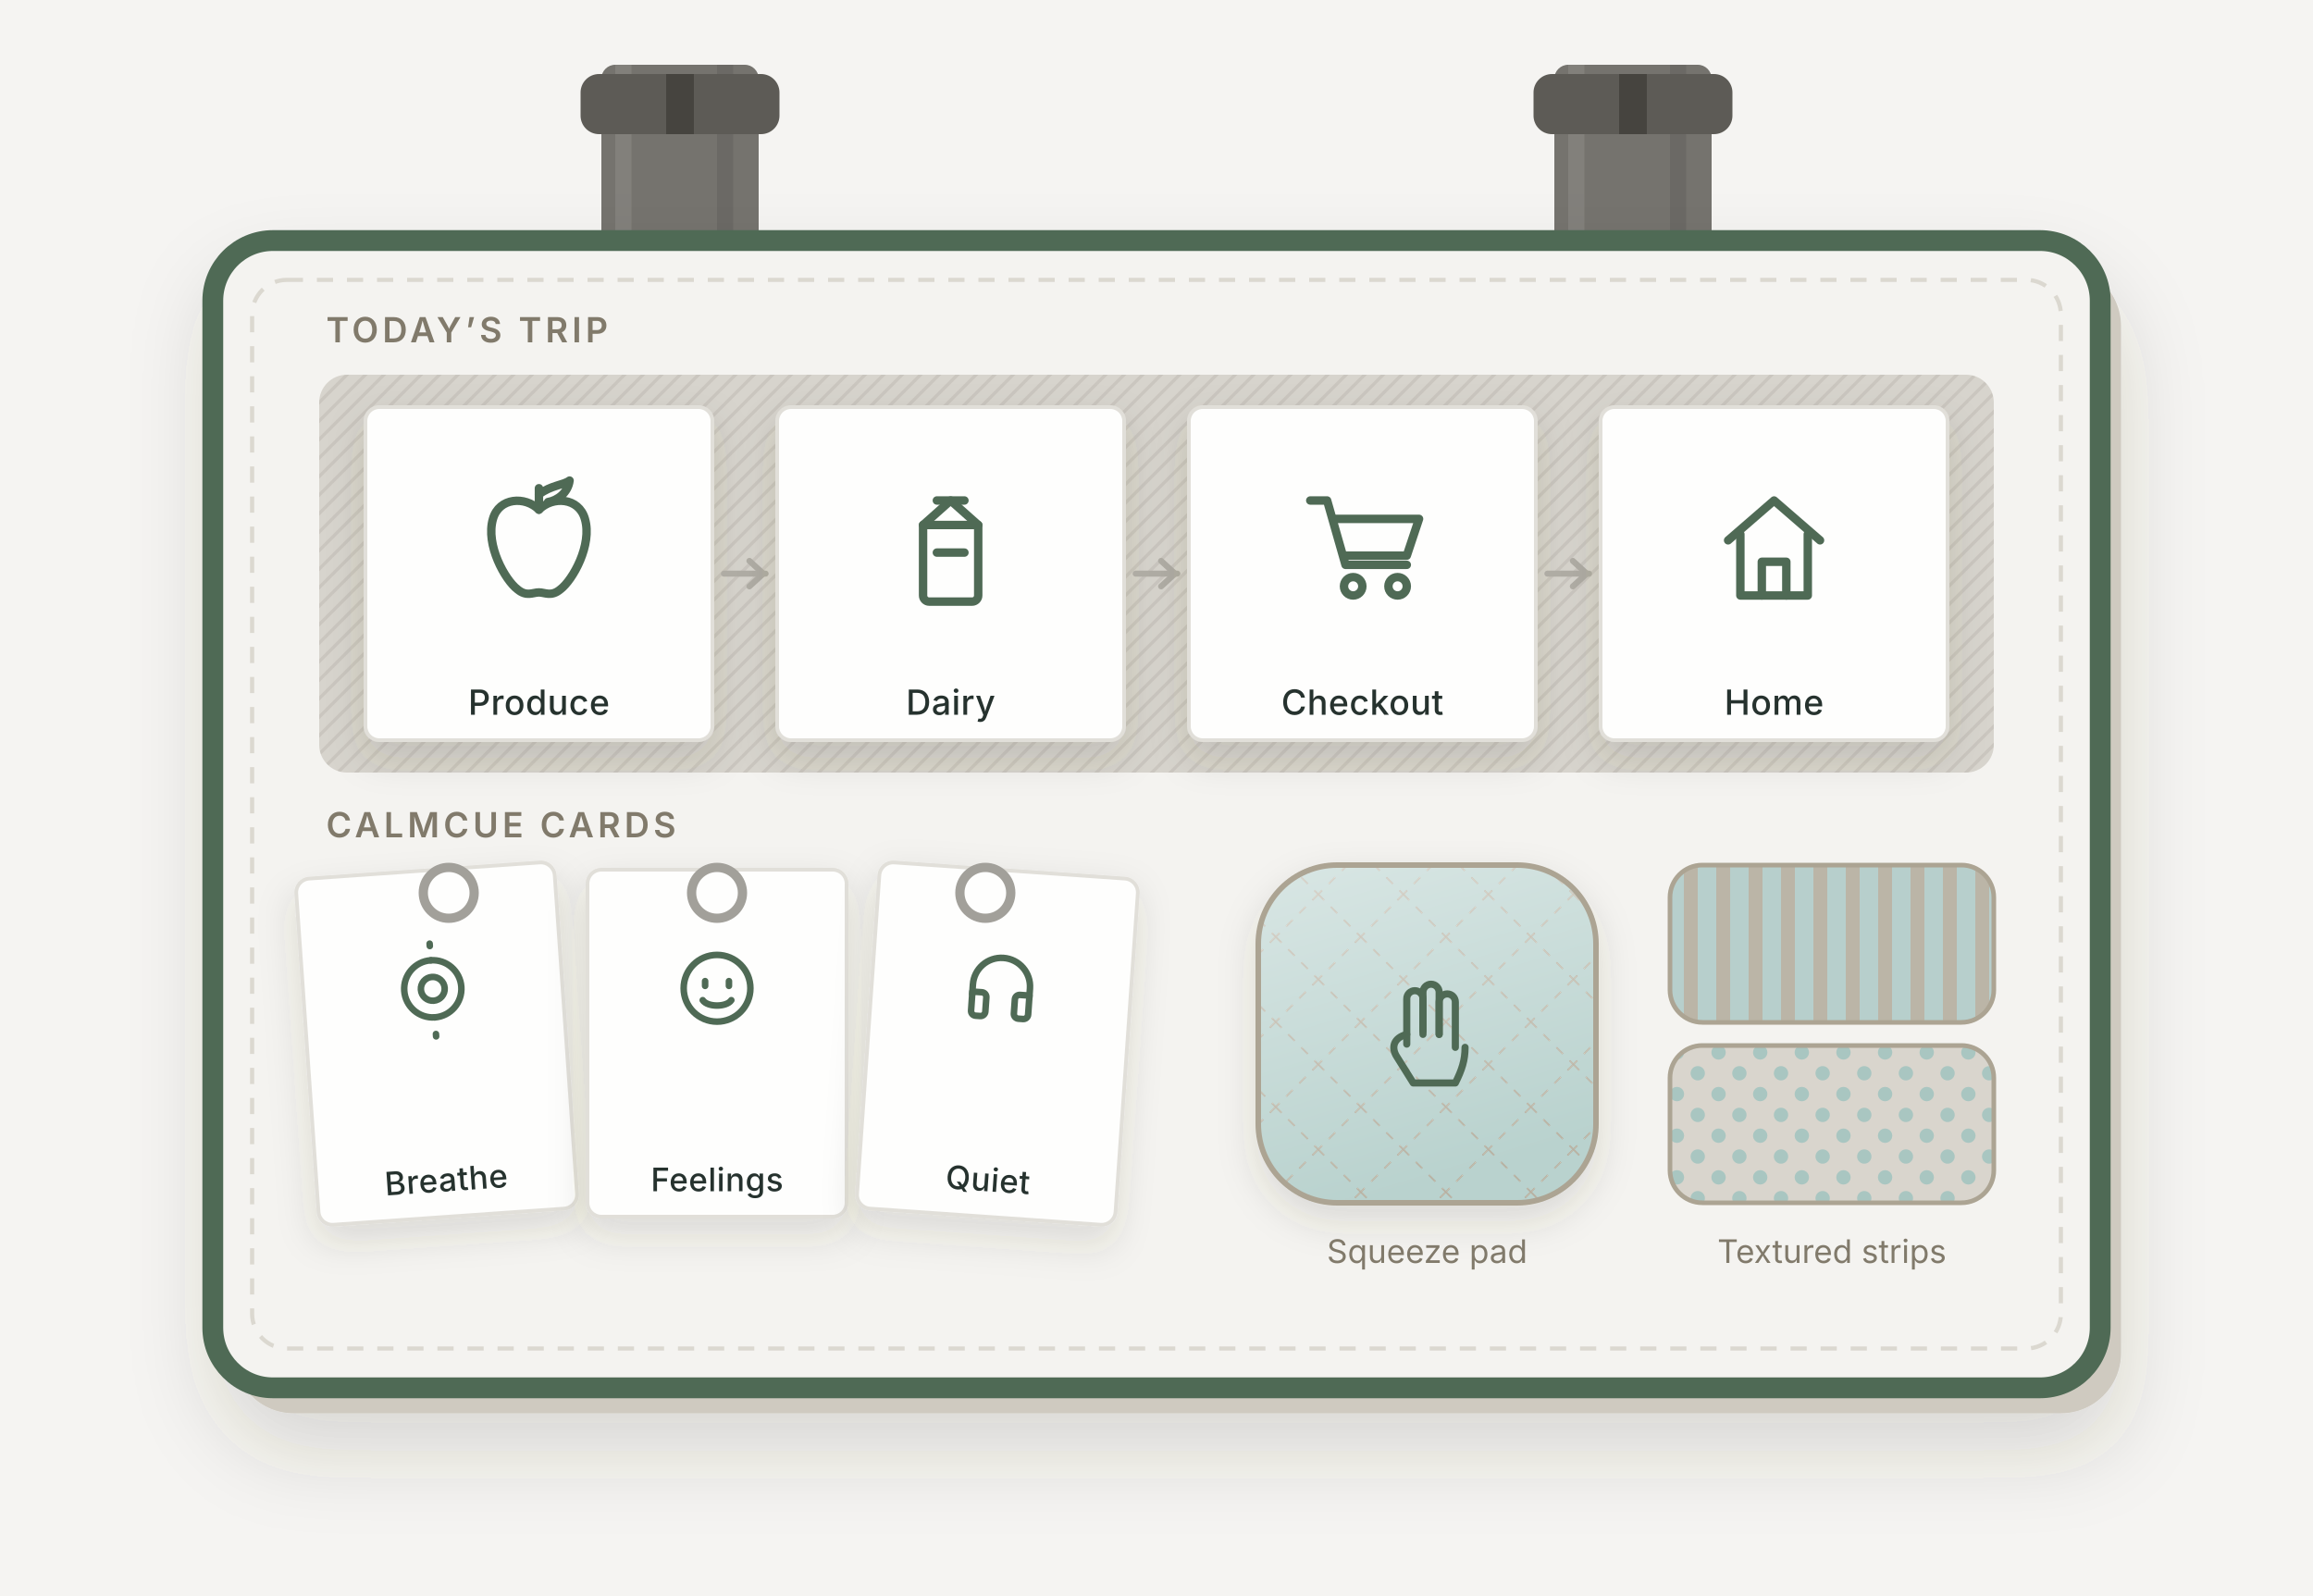
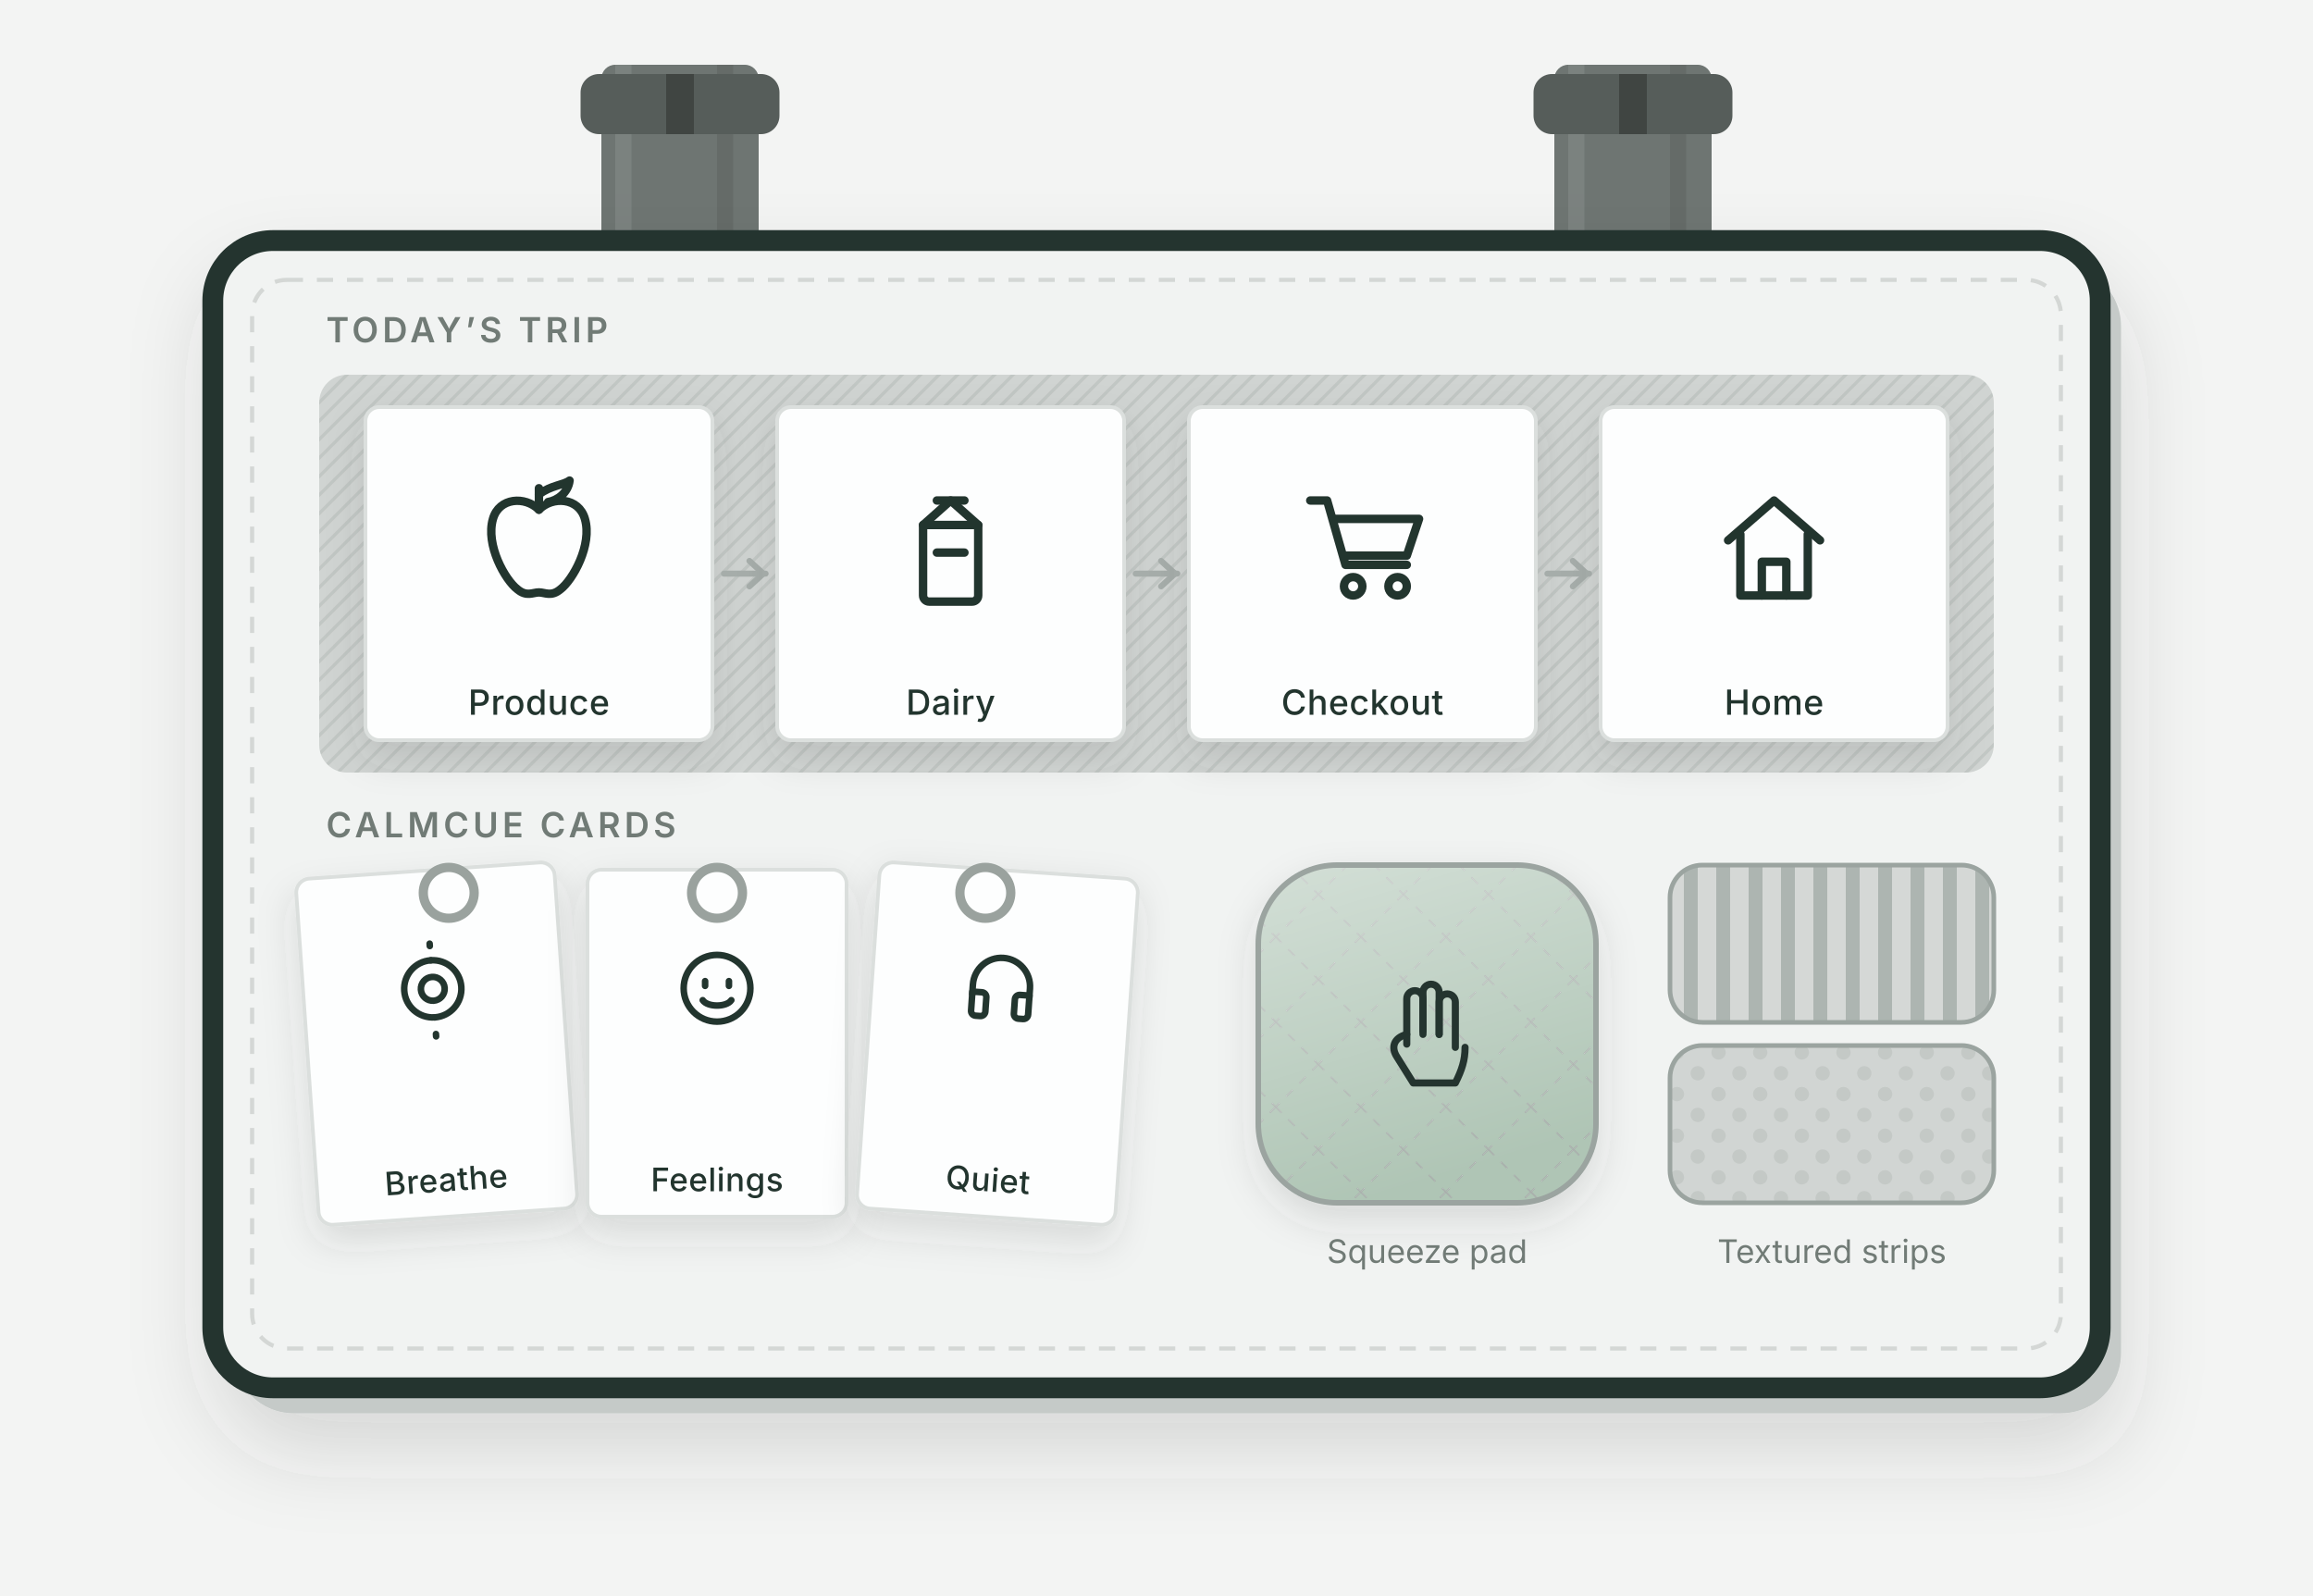
<svg xmlns="http://www.w3.org/2000/svg" viewBox="0 0 1000 690" width="1000" height="690" role="img" aria-labelledby="pt pd">
  <defs>
    <pattern id="velcro" width="8" height="8" patternUnits="userSpaceOnUse">
-       <rect width="8" height="8" fill="#CBC7BE" />
-       <path d="M0 8L8 0M-2 2L2 -2M6 10L10 6" stroke="#B8B4AA" stroke-width="1.4" />
+       <rect width="8" height="8" fill="#C2C7C4" />
+       <path d="M0 8L8 0M-2 2L2 -2M6 10L10 6" stroke="#ADB5B1" stroke-width="1.4" />
    </pattern>
    <pattern id="ribs" width="14" height="10" patternUnits="userSpaceOnUse">
-       <rect width="14" height="10" fill="#B7CFCC" />
-       <rect width="6" height="10" fill="#BBB5A7" />
+       <rect width="14" height="10" fill="#D5D8D6" />
+       <rect width="6" height="10" fill="#ADB5B1" />
    </pattern>
    <pattern id="bumps" width="18" height="18" patternUnits="userSpaceOnUse">
-       <rect width="18" height="18" fill="#D9D5CD" />
-       <circle cx="5" cy="5" r="3.1" fill="#A9C6C1" />
-       <circle cx="14" cy="14" r="3.1" fill="#A9C6C1" />
+       <rect width="18" height="18" fill="#D1D5D3" />
+       <circle cx="5" cy="5" r="3.1" fill="#C4C9C6" />
+       <circle cx="14" cy="14" r="3.1" fill="#C4C9C6" />
    </pattern>
    <pattern id="quilt" width="26" height="26" patternUnits="userSpaceOnUse" patternTransform="rotate(45)">
      <rect width="26" height="26" fill="none" />
-       <path d="M0 0h26M0 0v26" stroke="#B7B1A2" stroke-width="1.5" stroke-dasharray="4 4" />
+       <path d="M0 0h26M0 0v26" stroke="#A9B0AC" stroke-width="1.5" stroke-dasharray="4 4" />
    </pattern>
    <linearGradient id="padlight" x1="0" y1="0" x2="0.3" y2="1">
      <stop offset="0" stop-color="#FFFFFF" stop-opacity="0.45" />
      <stop offset="1" stop-color="#FFFFFF" stop-opacity="0" />
    </linearGradient>
    <filter id="soft" x="-25%" y="-25%" width="150%" height="160%">
-       <feDropShadow dx="0" dy="16" stdDeviation="18" flood-color="#403E38" flood-opacity="0.16" />
+       <feDropShadow dx="0" dy="16" stdDeviation="18" flood-color="#393F3C" flood-opacity="0.16" />
    </filter>
    <filter id="soft-sm" x="-30%" y="-30%" width="160%" height="170%">
-       <feDropShadow dx="0" dy="7" stdDeviation="8" flood-color="#403E38" flood-opacity="0.14" />
+       <feDropShadow dx="0" dy="7" stdDeviation="8" flood-color="#393F3C" flood-opacity="0.14" />
    </filter>
  </defs>
-   <rect width="1000" height="690" fill="#F5F4F2" />
-   <rect x="260" y="28" width="68" height="120" rx="6" fill="#75736E" />
-   <rect x="266" y="28" width="7" height="120" fill="#898782" opacity="0.65" />
-   <rect x="310" y="28" width="7" height="120" fill="#63615C" opacity="0.55" />
-   <rect x="251" y="32" width="86" height="26" rx="8" fill="#5D5B56" />
-   <rect x="288" y="32" width="12" height="26" fill="#46443F" />
-   <rect x="672" y="28" width="68" height="120" rx="6" fill="#75736E" />
-   <rect x="678" y="28" width="7" height="120" fill="#898782" opacity="0.65" />
-   <rect x="722" y="28" width="7" height="120" fill="#63615C" opacity="0.55" />
-   <rect x="663" y="32" width="86" height="26" rx="8" fill="#5D5B56" />
-   <rect x="700" y="32" width="12" height="26" fill="#46443F" />
+   <rect width="1000" height="690" fill="#F3F4F3" />
+   <rect x="260" y="28" width="68" height="120" rx="6" fill="#6E7572" />
+   <rect x="266" y="28" width="7" height="120" fill="#828985" opacity="0.65" />
+   <rect x="310" y="28" width="7" height="120" fill="#5C6360" opacity="0.55" />
+   <rect x="251" y="32" width="86" height="26" rx="8" fill="#565D5A" />
+   <rect x="288" y="32" width="12" height="26" fill="#404542" />
+   <rect x="672" y="28" width="68" height="120" rx="6" fill="#6E7572" />
+   <rect x="678" y="28" width="7" height="120" fill="#828985" opacity="0.65" />
+   <rect x="722" y="28" width="7" height="120" fill="#5C6360" opacity="0.55" />
+   <rect x="663" y="32" width="86" height="26" rx="8" fill="#565D5A" />
+   <rect x="700" y="32" width="12" height="26" fill="#404542" />
  <g filter="url(#soft)">
-     <rect x="101" y="115" width="816" height="496" rx="26" fill="#CFCAC0" />
-     <rect x="92" y="104" width="816" height="496" rx="26" fill="#F4F3F0" />
+     <rect x="101" y="115" width="816" height="496" rx="26" fill="#C5CAC8" />
+     <rect x="92" y="104" width="816" height="496" rx="26" fill="#F1F3F2" />
  </g>
-   <rect x="92" y="104" width="816" height="496" rx="26" fill="none" stroke="#4F6A55" stroke-width="9" />
-   <rect x="109" y="121" width="782" height="462" rx="15" fill="none" stroke="#DBD8D0" stroke-width="1.8" stroke-dasharray="7 6" />
-   <text x="141" y="148" font-family="Inter, Helvetica, Arial, sans-serif" font-size="15" font-weight="600" letter-spacing="1.7" fill="#817A6B">TODAY’S TRIP</text>
+   <rect x="92" y="104" width="816" height="496" rx="26" fill="none" stroke="#24342F" stroke-width="9" />
+   <rect x="109" y="121" width="782" height="462" rx="15" fill="none" stroke="#D4D7D5" stroke-width="1.8" stroke-dasharray="7 6" />
+   <text x="141" y="148" font-family="Inter, Helvetica, Arial, sans-serif" font-size="15" font-weight="600" letter-spacing="1.7" fill="#717B76">TODAY’S TRIP</text>
  <rect x="138" y="162" width="724" height="172" rx="12" fill="url(#velcro)" opacity="0.7" />
  <g filter="url(#soft-sm)">
-     <rect x="158.0" y="176" width="150" height="144" rx="6" fill="#FEFEFD" stroke="#E1DFD9" stroke-width="1.6" />
-     <g transform="translate(199.88,200.48) scale(0.6624)" fill="none" stroke="#4F6A55" stroke-width="5.5" stroke-linecap="round" stroke-linejoin="round">
+     <rect x="158.0" y="176" width="150" height="144" rx="6" fill="#FDFEFE" stroke="#DBDFDD" stroke-width="1.6" />
+     <g transform="translate(199.88,200.48) scale(0.6624)" fill="none" stroke="#24342F" stroke-width="5.5" stroke-linecap="round" stroke-linejoin="round">
      <path d="M50 30c-9-9-26-8-30 6-5 17 8 40 16 46 6 5 10 2 14 2s8 3 14-2c8-6 21-29 16-46-4-14-21-15-30-6z" />
      <path d="M50 30V16" />
      <path d="M50 20c8-6 16-6 20-9-1 8-8 13-14 14" />
    </g>
-     <text x="233.0" y="309" text-anchor="middle" font-family="Inter, Helvetica, Arial, sans-serif" font-size="15" font-weight="500" fill="#26332F" letter-spacing="0.2">Produce</text>
+     <text x="233.0" y="309" text-anchor="middle" font-family="Inter, Helvetica, Arial, sans-serif" font-size="15" font-weight="500" fill="#24342F" letter-spacing="0.2">Produce</text>
  </g>
-   <g stroke="#AFACA4" stroke-width="2.6" fill="none" stroke-linecap="round" stroke-linejoin="round">
+   <g stroke="#A6ADAA" stroke-width="2.6" fill="none" stroke-linecap="round" stroke-linejoin="round">
    <path d="M313.0 248.0h18.0" />
    <path d="M324.0 242.5l6 5.5-6 5.5" />
  </g>
  <g filter="url(#soft-sm)">
-     <rect x="336.0" y="176" width="150" height="144" rx="6" fill="#FEFEFD" stroke="#E1DFD9" stroke-width="1.6" />
-     <g transform="translate(377.88,200.48) scale(0.6624)" fill="none" stroke="#4F6A55" stroke-width="5.5" stroke-linecap="round" stroke-linejoin="round">
+     <rect x="336.0" y="176" width="150" height="144" rx="6" fill="#FDFEFE" stroke="#DBDFDD" stroke-width="1.6" />
+     <g transform="translate(377.88,200.48) scale(0.6624)" fill="none" stroke="#24342F" stroke-width="5.5" stroke-linecap="round" stroke-linejoin="round">
      <path d="M32 40h36v46a4 4 0 0 1-4 4H36a4 4 0 0 1-4-4z" />
      <path d="M32 40l18-16 18 16" />
      <path d="M41 24h18" />
      <path d="M41 58h18" />
    </g>
-     <text x="411.0" y="309" text-anchor="middle" font-family="Inter, Helvetica, Arial, sans-serif" font-size="15" font-weight="500" fill="#26332F" letter-spacing="0.2">Dairy</text>
+     <text x="411.0" y="309" text-anchor="middle" font-family="Inter, Helvetica, Arial, sans-serif" font-size="15" font-weight="500" fill="#24342F" letter-spacing="0.2">Dairy</text>
  </g>
-   <g stroke="#AFACA4" stroke-width="2.6" fill="none" stroke-linecap="round" stroke-linejoin="round">
+   <g stroke="#A6ADAA" stroke-width="2.6" fill="none" stroke-linecap="round" stroke-linejoin="round">
    <path d="M491.0 248.0h18.0" />
    <path d="M502.0 242.5l6 5.5-6 5.5" />
  </g>
  <g filter="url(#soft-sm)">
-     <rect x="514.0" y="176" width="150" height="144" rx="6" fill="#FEFEFD" stroke="#E1DFD9" stroke-width="1.6" />
-     <g transform="translate(555.88,200.48) scale(0.6624)" fill="none" stroke="#4F6A55" stroke-width="5.5" stroke-linecap="round" stroke-linejoin="round">
+     <rect x="514.0" y="176" width="150" height="144" rx="6" fill="#FDFEFE" stroke="#DBDFDD" stroke-width="1.6" />
+     <g transform="translate(555.88,200.48) scale(0.6624)" fill="none" stroke="#24342F" stroke-width="5.5" stroke-linecap="round" stroke-linejoin="round">
      <path d="M16 24h11l12 42h40" />
      <path d="M31 36h56l-8 24H39" />
      <circle cx="44" cy="80" r="6" />
      <circle cx="73" cy="80" r="6" />
    </g>
-     <text x="589.0" y="309" text-anchor="middle" font-family="Inter, Helvetica, Arial, sans-serif" font-size="15" font-weight="500" fill="#26332F" letter-spacing="0.2">Checkout</text>
+     <text x="589.0" y="309" text-anchor="middle" font-family="Inter, Helvetica, Arial, sans-serif" font-size="15" font-weight="500" fill="#24342F" letter-spacing="0.2">Checkout</text>
  </g>
-   <g stroke="#AFACA4" stroke-width="2.6" fill="none" stroke-linecap="round" stroke-linejoin="round">
+   <g stroke="#A6ADAA" stroke-width="2.6" fill="none" stroke-linecap="round" stroke-linejoin="round">
    <path d="M669.0 248.0h18.0" />
    <path d="M680.0 242.5l6 5.5-6 5.5" />
  </g>
  <g filter="url(#soft-sm)">
-     <rect x="692.0" y="176" width="150" height="144" rx="6" fill="#FEFEFD" stroke="#E1DFD9" stroke-width="1.6" />
-     <g transform="translate(733.88,200.48) scale(0.6624)" fill="none" stroke="#4F6A55" stroke-width="5.5" stroke-linecap="round" stroke-linejoin="round">
+     <rect x="692.0" y="176" width="150" height="144" rx="6" fill="#FDFEFE" stroke="#DBDFDD" stroke-width="1.6" />
+     <g transform="translate(733.88,200.48) scale(0.6624)" fill="none" stroke="#24342F" stroke-width="5.5" stroke-linecap="round" stroke-linejoin="round">
      <path d="M20 50L50 24l30 26" />
      <path d="M28 46v40h44V46" />
      <path d="M42 86V64h16v22" />
    </g>
-     <text x="767.0" y="309" text-anchor="middle" font-family="Inter, Helvetica, Arial, sans-serif" font-size="15" font-weight="500" fill="#26332F" letter-spacing="0.2">Home</text>
+     <text x="767.0" y="309" text-anchor="middle" font-family="Inter, Helvetica, Arial, sans-serif" font-size="15" font-weight="500" fill="#24342F" letter-spacing="0.2">Home</text>
  </g>
-   <text x="141" y="362" font-family="Inter, Helvetica, Arial, sans-serif" font-size="15" font-weight="600" letter-spacing="1.7" fill="#817A6B">CALMCUE CARDS</text>
+   <text x="141" y="362" font-family="Inter, Helvetica, Arial, sans-serif" font-size="15" font-weight="600" letter-spacing="1.7" fill="#717B76">CALMCUE CARDS</text>
  <g transform="rotate(-4 194 526)" filter="url(#soft-sm)">
-     <rect x="138" y="376" width="112" height="150" rx="6" fill="#FEFEFD" stroke="#E1DFD9" stroke-width="1.6" />
-     <g transform="translate(168.24,401.5) scale(0.5152)" fill="none" stroke="#4F6A55" stroke-width="5.5" stroke-linecap="round" stroke-linejoin="round">
+     <rect x="138" y="376" width="112" height="150" rx="6" fill="#FDFEFE" stroke="#DBDFDD" stroke-width="1.6" />
+     <g transform="translate(168.24,401.5) scale(0.5152)" fill="none" stroke="#24342F" stroke-width="5.5" stroke-linecap="round" stroke-linejoin="round">
      <circle cx="50" cy="50" r="10" />
      <path d="M50 26a24 24 0 0 1 0 48" />
      <path d="M50 26a24 24 0 0 0 0 48" />
      <path d="M50 14v-2" />
      <path d="M50 88v2" />
    </g>
-     <text x="194.0" y="515" text-anchor="middle" font-family="Inter, Helvetica, Arial, sans-serif" font-size="14" font-weight="500" fill="#26332F" letter-spacing="0.2">Breathe</text>
+     <text x="194.0" y="515" text-anchor="middle" font-family="Inter, Helvetica, Arial, sans-serif" font-size="14" font-weight="500" fill="#24342F" letter-spacing="0.2">Breathe</text>
  </g>
-   <circle cx="194" cy="386" r="11" fill="none" stroke="#A2A09A" stroke-width="4" />
+   <circle cx="194" cy="386" r="11" fill="none" stroke="#9AA29E" stroke-width="4" />
  <g transform="rotate(0 310 526)" filter="url(#soft-sm)">
-     <rect x="254" y="376" width="112" height="150" rx="6" fill="#FEFEFD" stroke="#E1DFD9" stroke-width="1.6" />
-     <g transform="translate(284.24,401.5) scale(0.5152)" fill="none" stroke="#4F6A55" stroke-width="5.5" stroke-linecap="round" stroke-linejoin="round">
+     <rect x="254" y="376" width="112" height="150" rx="6" fill="#FDFEFE" stroke="#DBDFDD" stroke-width="1.6" />
+     <g transform="translate(284.24,401.5) scale(0.5152)" fill="none" stroke="#24342F" stroke-width="5.5" stroke-linecap="round" stroke-linejoin="round">
      <circle cx="50" cy="50" r="28" />
      <path d="M40 44v4" />
      <path d="M60 44v4" />
      <path d="M38 60c4 6 20 6 24 0" />
    </g>
-     <text x="310.0" y="515" text-anchor="middle" font-family="Inter, Helvetica, Arial, sans-serif" font-size="14" font-weight="500" fill="#26332F" letter-spacing="0.2">Feelings</text>
+     <text x="310.0" y="515" text-anchor="middle" font-family="Inter, Helvetica, Arial, sans-serif" font-size="14" font-weight="500" fill="#24342F" letter-spacing="0.2">Feelings</text>
  </g>
-   <circle cx="310" cy="386" r="11" fill="none" stroke="#A2A09A" stroke-width="4" />
+   <circle cx="310" cy="386" r="11" fill="none" stroke="#9AA29E" stroke-width="4" />
  <g transform="rotate(4 426 526)" filter="url(#soft-sm)">
-     <rect x="370" y="376" width="112" height="150" rx="6" fill="#FEFEFD" stroke="#E1DFD9" stroke-width="1.6" />
-     <g transform="translate(400.24,401.5) scale(0.5152)" fill="none" stroke="#4F6A55" stroke-width="5.5" stroke-linecap="round" stroke-linejoin="round">
+     <rect x="370" y="376" width="112" height="150" rx="6" fill="#FDFEFE" stroke="#DBDFDD" stroke-width="1.6" />
+     <g transform="translate(400.24,401.5) scale(0.5152)" fill="none" stroke="#24342F" stroke-width="5.5" stroke-linecap="round" stroke-linejoin="round">
      <path d="M26 56V48a24 24 0 0 1 48 0v8" />
      <path d="M26 54h8a4 4 0 0 1 4 4v12a4 4 0 0 1-4 4h-4a4 4 0 0 1-4-4z" />
      <path d="M74 54h-8a4 4 0 0 0-4 4v12a4 4 0 0 0 4 4h4a4 4 0 0 0 4-4z" />
    </g>
-     <text x="426.0" y="515" text-anchor="middle" font-family="Inter, Helvetica, Arial, sans-serif" font-size="14" font-weight="500" fill="#26332F" letter-spacing="0.2">Quiet</text>
+     <text x="426.0" y="515" text-anchor="middle" font-family="Inter, Helvetica, Arial, sans-serif" font-size="14" font-weight="500" fill="#24342F" letter-spacing="0.2">Quiet</text>
  </g>
-   <circle cx="426" cy="386" r="11" fill="none" stroke="#A2A09A" stroke-width="4" />
+   <circle cx="426" cy="386" r="11" fill="none" stroke="#9AA29E" stroke-width="4" />
  <g filter="url(#soft-sm)">
-     <rect x="544" y="374" width="146" height="146" rx="34" fill="#B9D2CE" />
+     <rect x="544" y="374" width="146" height="146" rx="34" fill="#AFC5B5" />
    <rect x="544" y="374" width="146" height="146" rx="34" fill="url(#quilt)" />
    <rect x="544" y="374" width="146" height="146" rx="34" fill="url(#padlight)" />
-     <rect x="544" y="374" width="146" height="146" rx="34" fill="none" stroke="#ACA493" stroke-width="2.4" />
+     <rect x="544" y="374" width="146" height="146" rx="34" fill="none" stroke="#9BA4A0" stroke-width="2.4" />
  </g>
-   <g transform="translate(583,408) scale(0.7)" fill="none" stroke="#4F6A55" stroke-width="4.4" stroke-linecap="round" stroke-linejoin="round">
+   <g transform="translate(583,408) scale(0.7)" fill="none" stroke="#24342F" stroke-width="4.4" stroke-linecap="round" stroke-linejoin="round">
    <path d="M36 62V34a5 5 0 0 1 10 0v22" />
    <path d="M46 54V30a5 5 0 0 1 10 0v26" />
    <path d="M56 56V36a5 5 0 0 1 10 0v28" />
    <path d="M36 56c-8 2-10 8-6 14l10 16h26c4-8 6-14 6-22" />
  </g>
-   <text x="617" y="546" text-anchor="middle" font-family="Inter, Helvetica, Arial, sans-serif" font-size="14" fill="#817A6B">Squeeze pad</text>
-   <rect x="722" y="374" width="140" height="68" rx="14" fill="url(#ribs)" stroke="#ACA493" stroke-width="2" />
-   <rect x="722" y="452" width="140" height="68" rx="14" fill="url(#bumps)" stroke="#ACA493" stroke-width="2" />
-   <text x="792" y="546" text-anchor="middle" font-family="Inter, Helvetica, Arial, sans-serif" font-size="14" fill="#817A6B">Textured strips</text>
+   <text x="617" y="546" text-anchor="middle" font-family="Inter, Helvetica, Arial, sans-serif" font-size="14" fill="#717B76">Squeeze pad</text>
+   <rect x="722" y="374" width="140" height="68" rx="14" fill="url(#ribs)" stroke="#9BA4A0" stroke-width="2" />
+   <rect x="722" y="452" width="140" height="68" rx="14" fill="url(#bumps)" stroke="#9BA4A0" stroke-width="2" />
+   <text x="792" y="546" text-anchor="middle" font-family="Inter, Helvetica, Arial, sans-serif" font-size="14" fill="#717B76">Textured strips</text>
</svg>
